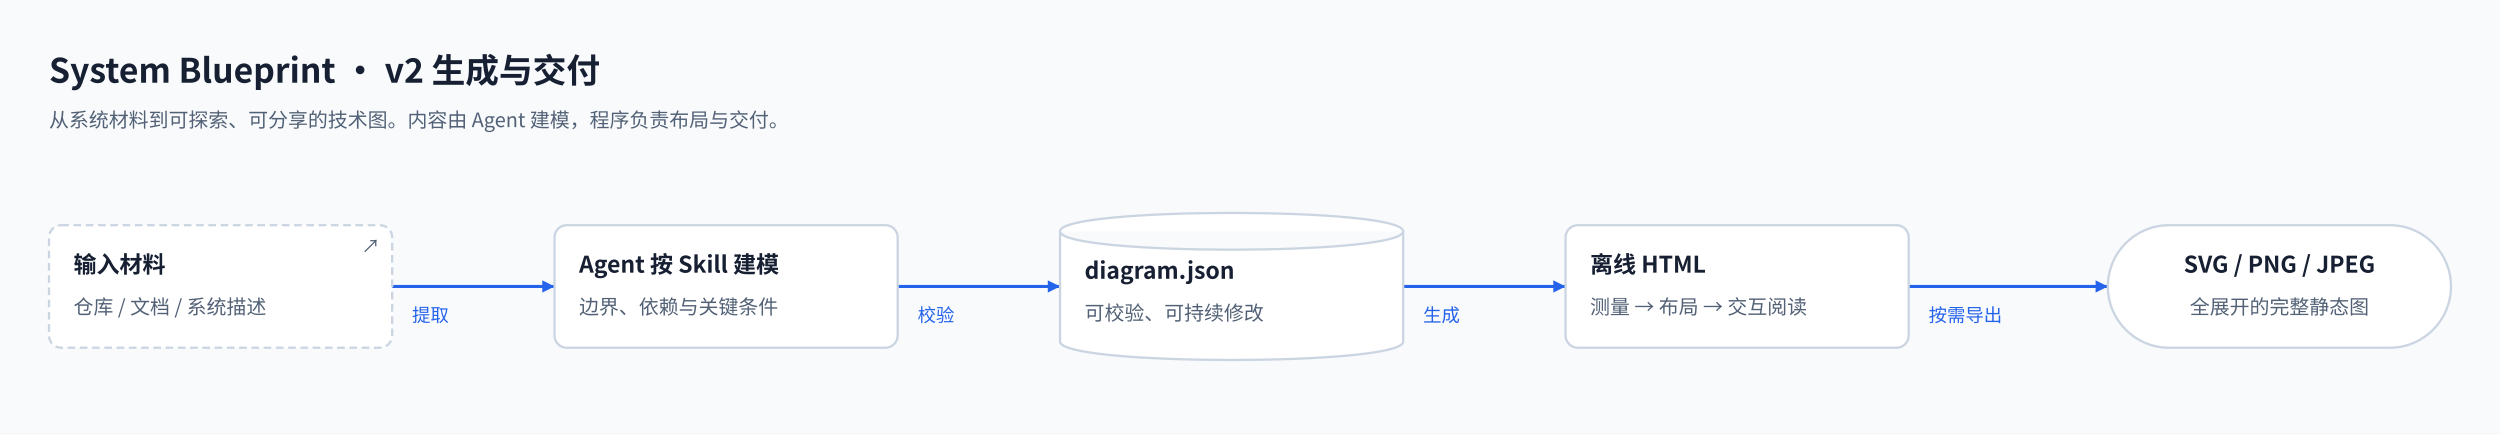
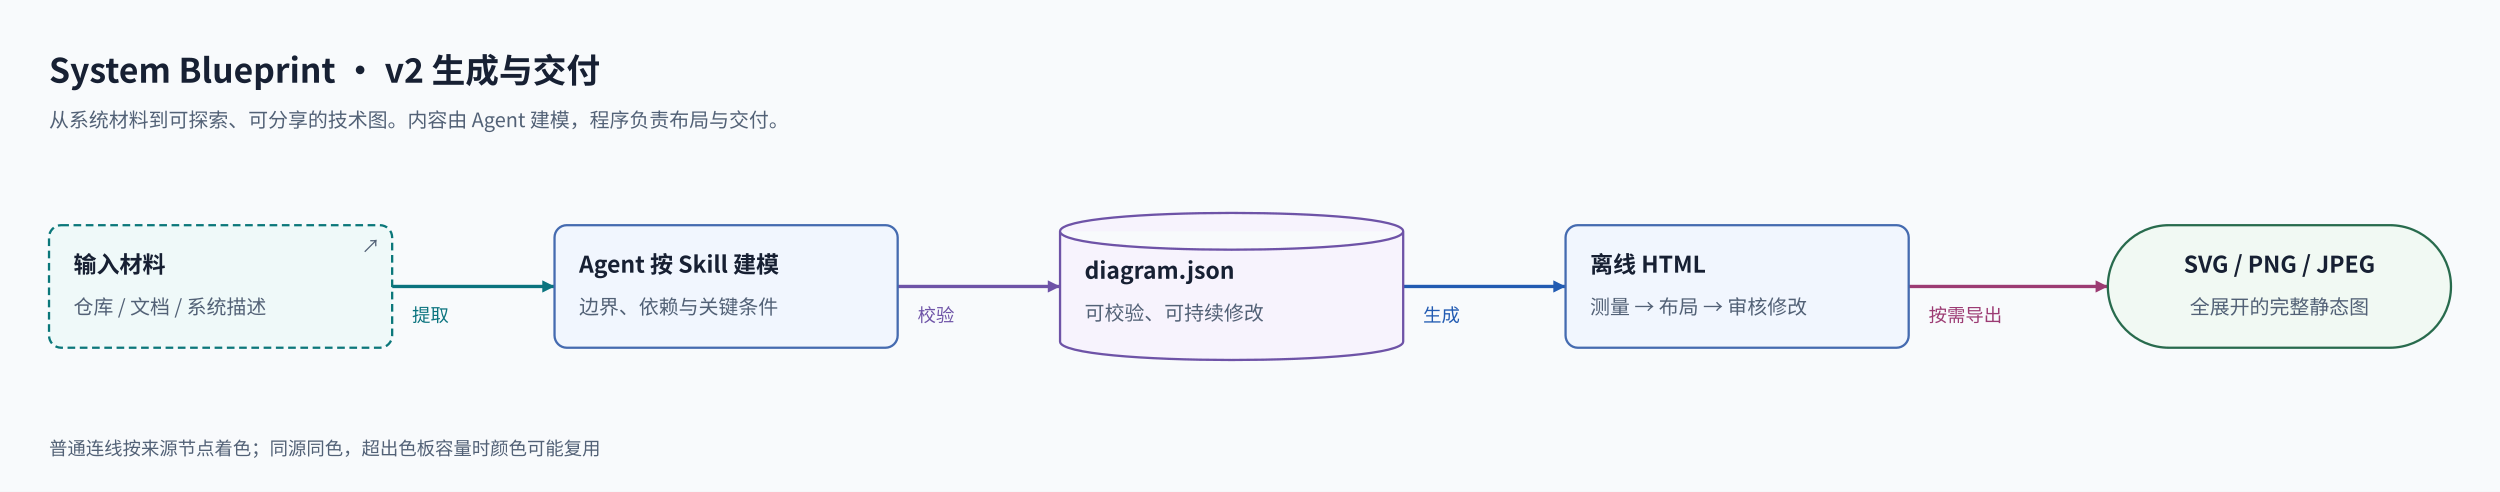
- <svg xmlns="http://www.w3.org/2000/svg" width="1632" role="img" data-theme="light" height="283" viewBox="0 0 1632 283" style="font-family: &quot;Segoe UI&quot;, &quot;Microsoft YaHei&quot;, &quot;Noto Sans CJK SC&quot;, sans-serif;">
-   <rect width="1632" height="283" fill="#F8FAFC" />
+ <svg xmlns="http://www.w3.org/2000/svg" width="1632" role="img" data-theme="light" height="321" viewBox="0 0 1632 321" style="font-family: &quot;Segoe UI&quot;, &quot;Microsoft YaHei&quot;, &quot;Noto Sans CJK SC&quot;, sans-serif;">
+   <rect width="1632" height="321" fill="#F8FAFC" />
  <text x="32" y="54" fill="#172033" font-size="22" font-weight="600">System Blueprint · v2 生成与交付</text>
  <text x="32" y="83" fill="#526176" font-size="13" font-weight="400">从系统材料到可探索、可分享的技术图。内容由 Agent 建模，程序负责布局与交付。</text>
  <svg width="1632" height="160" viewBox="0 0 1632 160" role="group" aria-label="技术图" data-diagram="true" style="font-family: &quot;Segoe UI&quot;, &quot;Microsoft YaHei&quot;, &quot;Noto Sans CJK SC&quot;, sans-serif;" y="107" x="0">
-     <style>.bp-node,.bp-group-toggle,.bp-edge{cursor:pointer}.bp-node:focus{outline:none}.bp-node:focus .bp-shape,.bp-node.bp-selected .bp-shape{stroke:#2563EB;stroke-width:3}.bp-dim{opacity:.2}.bp-related .bp-shape{stroke:#2563EB;stroke-width:2.5}.bp-edge.bp-related .bp-edge-line,.bp-edge.bp-selected .bp-edge-line{stroke:#2563EB;stroke-width:3}.bp-edge:focus .bp-edge-line{stroke:#2563EB;stroke-width:3}.bp-group-toggle:focus rect{stroke:#2563EB;stroke-width:2}.bp-group-toggle:hover rect{fill:#F1F5F9}</style>
+     <style>.bp-node,.bp-group-toggle,.bp-edge{cursor:pointer}.bp-node:focus{outline:none}.bp-node:focus .bp-shape,.bp-node.bp-selected .bp-shape{stroke:#2563EB;stroke-width:3}.bp-dim{opacity:.2}.bp-related .bp-shape{stroke:#2563EB;stroke-width:2.5}.bp-edge.bp-related .bp-edge-line,.bp-edge.bp-selected .bp-edge-line{stroke-width:3}.bp-edge:focus .bp-edge-line{stroke-width:3}.bp-group-toggle:focus rect{stroke:#2563EB;stroke-width:2}.bp-group-toggle:hover rect{fill:#F1F5F9}</style>
    <defs>
-       <marker id="export-1-bp-arrow-normal" markerWidth="8" markerHeight="8" refX="8" refY="4" orient="auto" markerUnits="userSpaceOnUse">
-         <path d="M0 0 L8 4 L0 8 Z" fill="#64748B" />
-       </marker>
-       <marker id="export-1-bp-arrow-accent" markerWidth="8" markerHeight="8" refX="8" refY="4" orient="auto" markerUnits="userSpaceOnUse">
-         <path d="M0 0 L8 4 L0 8 Z" fill="#2563EB" />
-       </marker>
      <marker id="export-1-bp-arrow-exception" markerWidth="8" markerHeight="8" refX="8" refY="4" orient="auto" markerUnits="userSpaceOnUse">
        <path d="M0 0 L8 4 L0 8 Z" fill="#B91C1C" />
      </marker>
+       <marker id="export-1-bp-arrow-feedback" markerWidth="8" markerHeight="8" refX="8" refY="4" orient="auto" markerUnits="userSpaceOnUse">
+         <path d="M0 0 L8 4 L0 8 Z" fill="#915E0A" />
+       </marker>
+       <marker id="export-1-bp-arrow-source-0" markerWidth="8" markerHeight="8" refX="8" refY="4" orient="auto" markerUnits="userSpaceOnUse">
+         <path d="M0 0 L8 4 L0 8 Z" fill="#225BB2" />
+       </marker>
+       <marker id="export-1-bp-arrow-source-1" markerWidth="8" markerHeight="8" refX="8" refY="4" orient="auto" markerUnits="userSpaceOnUse">
+         <path d="M0 0 L8 4 L0 8 Z" fill="#0A737E" />
+       </marker>
+       <marker id="export-1-bp-arrow-source-2" markerWidth="8" markerHeight="8" refX="8" refY="4" orient="auto" markerUnits="userSpaceOnUse">
+         <path d="M0 0 L8 4 L0 8 Z" fill="#6E53A7" />
+       </marker>
+       <marker id="export-1-bp-arrow-source-3" markerWidth="8" markerHeight="8" refX="8" refY="4" orient="auto" markerUnits="userSpaceOnUse">
+         <path d="M0 0 L8 4 L0 8 Z" fill="#286B4D" />
+       </marker>
+       <marker id="export-1-bp-arrow-source-4" markerWidth="8" markerHeight="8" refX="8" refY="4" orient="auto" markerUnits="userSpaceOnUse">
+         <path d="M0 0 L8 4 L0 8 Z" fill="#9C3B73" />
+       </marker>
+       <marker id="export-1-bp-arrow-source-5" markerWidth="8" markerHeight="8" refX="8" refY="4" orient="auto" markerUnits="userSpaceOnUse">
+         <path d="M0 0 L8 4 L0 8 Z" fill="#475569" />
+       </marker>
+       <marker id="export-1-bp-arrow-source-6" markerWidth="8" markerHeight="8" refX="8" refY="4" orient="auto" markerUnits="userSpaceOnUse">
+         <path d="M0 0 L8 4 L0 8 Z" fill="#795548" />
+       </marker>
+       <marker id="export-1-bp-arrow-source-7" markerWidth="8" markerHeight="8" refX="8" refY="4" orient="auto" markerUnits="userSpaceOnUse">
+         <path d="M0 0 L8 4 L0 8 Z" fill="#55700D" />
+       </marker>
+       <marker id="export-1-bp-arrow-source-8" markerWidth="8" markerHeight="8" refX="8" refY="4" orient="auto" markerUnits="userSpaceOnUse">
+         <path d="M0 0 L8 4 L0 8 Z" fill="#822B2B" />
+       </marker>
+       <marker id="export-1-bp-arrow-source-9" markerWidth="8" markerHeight="8" refX="8" refY="4" orient="auto" markerUnits="userSpaceOnUse">
+         <path d="M0 0 L8 4 L0 8 Z" fill="#167E16" />
+       </marker>
+       <marker id="export-1-bp-arrow-source-10" markerWidth="8" markerHeight="8" refX="8" refY="4" orient="auto" markerUnits="userSpaceOnUse">
+         <path d="M0 0 L8 4 L0 8 Z" fill="#953295" />
+       </marker>
+       <marker id="export-1-bp-arrow-source-11" markerWidth="8" markerHeight="8" refX="8" refY="4" orient="auto" markerUnits="userSpaceOnUse">
+         <path d="M0 0 L8 4 L0 8 Z" fill="#6F5625" />
+       </marker>
+       <marker id="export-1-bp-arrow-source-12" markerWidth="8" markerHeight="8" refX="8" refY="4" orient="auto" markerUnits="userSpaceOnUse">
+         <path d="M0 0 L8 4 L0 8 Z" fill="#326395" />
+       </marker>
+       <marker id="export-1-bp-arrow-source-13" markerWidth="8" markerHeight="8" refX="8" refY="4" orient="auto" markerUnits="userSpaceOnUse">
+         <path d="M0 0 L8 4 L0 8 Z" fill="#25256F" />
+       </marker>
+       <marker id="export-1-bp-arrow-source-14" markerWidth="8" markerHeight="8" refX="8" refY="4" orient="auto" markerUnits="userSpaceOnUse">
+         <path d="M0 0 L8 4 L0 8 Z" fill="#11799C" />
+       </marker>
+       <marker id="export-1-bp-arrow-source-15" markerWidth="8" markerHeight="8" refX="8" refY="4" orient="auto" markerUnits="userSpaceOnUse">
+         <path d="M0 0 L8 4 L0 8 Z" fill="#6F3E25" />
+       </marker>
+       <marker id="export-1-bp-arrow-source-16" markerWidth="8" markerHeight="8" refX="8" refY="4" orient="auto" markerUnits="userSpaceOnUse">
+         <path d="M0 0 L8 4 L0 8 Z" fill="#572B82" />
+       </marker>
+       <marker id="export-1-bp-arrow-source-17" markerWidth="8" markerHeight="8" refX="8" refY="4" orient="auto" markerUnits="userSpaceOnUse">
+         <path d="M0 0 L8 4 L0 8 Z" fill="#6F253E" />
+       </marker>
    </defs>
    <rect width="1632" height="160" fill="#F8FAFC" data-background="true" />
-     <g class="bp-edge" data-edge-id="input-model" aria-label="input 到 model：提取">
+     <g class="bp-edge" data-edge-id="input-model" data-edge-kind="data" aria-label="数据：input 到 model：提取">
      <path d="M256 80 L362 80" fill="none" stroke="transparent" stroke-width="16" data-edge-hit="true" />
-       <path d="M256 80 L362 80" fill="none" stroke="#2563EB" stroke-width="2" stroke-dasharray="none" stroke-linejoin="round" marker-end="url(#export-1-bp-arrow-accent)" class="bp-edge-line" />
+       <path d="M256 80 L362 80" fill="none" stroke="#0A737E" stroke-width="2.2" stroke-dasharray="none" stroke-linejoin="round" marker-end="url(#export-1-bp-arrow-source-1)" class="bp-edge-line" />
    </g>
-     <g class="bp-edge" data-edge-id="model-document" aria-label="model 到 document：校验">
+     <g class="bp-edge" data-edge-id="model-document" data-edge-kind="data" aria-label="数据：model 到 document：校验">
      <path d="M586 80 L692 80" fill="none" stroke="transparent" stroke-width="16" data-edge-hit="true" />
-       <path d="M586 80 L692 80" fill="none" stroke="#2563EB" stroke-width="2" stroke-dasharray="none" stroke-linejoin="round" marker-end="url(#export-1-bp-arrow-accent)" class="bp-edge-line" />
+       <path d="M586 80 L692 80" fill="none" stroke="#6E53A7" stroke-width="2.2" stroke-dasharray="none" stroke-linejoin="round" marker-end="url(#export-1-bp-arrow-source-2)" class="bp-edge-line" />
    </g>
-     <g class="bp-edge" data-edge-id="document-view" aria-label="document 到 view：生成">
+     <g class="bp-edge" data-edge-id="document-view" data-edge-kind="data" aria-label="数据：document 到 view：生成">
      <path d="M916 80 L1022 80" fill="none" stroke="transparent" stroke-width="16" data-edge-hit="true" />
-       <path d="M916 80 L1022 80" fill="none" stroke="#2563EB" stroke-width="2" stroke-dasharray="none" stroke-linejoin="round" marker-end="url(#export-1-bp-arrow-accent)" class="bp-edge-line" />
+       <path d="M916 80 L1022 80" fill="none" stroke="#225BB2" stroke-width="2.2" stroke-dasharray="none" stroke-linejoin="round" marker-end="url(#export-1-bp-arrow-source-0)" class="bp-edge-line" />
    </g>
-     <g class="bp-edge" data-edge-id="view-static" aria-label="view 到 static：按需导出">
+     <g class="bp-edge" data-edge-id="view-static" data-edge-kind="data" aria-label="数据：view 到 static：按需导出">
      <path d="M1246 80 L1376 80" fill="none" stroke="transparent" stroke-width="16" data-edge-hit="true" />
-       <path d="M1246 80 L1376 80" fill="none" stroke="#2563EB" stroke-width="2" stroke-dasharray="none" stroke-linejoin="round" marker-end="url(#export-1-bp-arrow-accent)" class="bp-edge-line" />
+       <path d="M1246 80 L1376 80" fill="none" stroke="#9C3B73" stroke-width="2.2" stroke-dasharray="none" stroke-linejoin="round" marker-end="url(#export-1-bp-arrow-source-4)" class="bp-edge-line" />
    </g>
-     <g class="bp-node" data-node-id="input" data-original-node-ids="[&quot;input&quot;]" aria-label="输入材料" transform="translate(32 40)">
-       <rect fill="#FFFFFF" stroke="#CBD5E1" stroke-width="1.5" class="bp-shape" width="224" height="80" rx="8" stroke-dasharray="5 3" />
+     <g class="bp-node" data-node-id="input" data-node-kind="external" data-original-node-ids="[&quot;input&quot;]" aria-label="输入材料" transform="translate(32 40)">
+       <rect stroke="#0B777A" fill="#EFF9F9" stroke-width="1.5" class="bp-shape" width="224" height="80" rx="8" stroke-dasharray="5 3" />
      <text x="16" y="31" fill="#172033" font-size="15" font-weight="600" text-anchor="start" data-text-block="true">
        <tspan x="16" dy="0">输入材料</tspan>
      </text>
      <text x="16" y="58" fill="#526176" font-size="13" font-weight="400" text-anchor="start" data-text-block="true">
        <tspan x="16" dy="0">仓库 / 文档 / 系统描述</tspan>
      </text>
      <text x="204" y="18" fill="#526176" font-size="12">↗</text>
    </g>
-     <g class="bp-node" data-node-id="model" data-original-node-ids="[&quot;model&quot;]" aria-label="Agent 按 Skill 建模" transform="translate(362 40)">
-       <rect fill="#FFFFFF" stroke="#CBD5E1" stroke-width="1.5" class="bp-shape" width="224" height="80" rx="8" stroke-dasharray="none" />
+     <g class="bp-node" data-node-id="model" data-node-kind="process" data-original-node-ids="[&quot;model&quot;]" aria-label="Agent 按 Skill 建模" transform="translate(362 40)">
+       <rect stroke="#456BB0" fill="#F1F6FE" stroke-width="1.5" class="bp-shape" width="224" height="80" rx="8" stroke-dasharray="none" />
      <text x="16" y="31" fill="#172033" font-size="15" font-weight="600" text-anchor="start" data-text-block="true">
        <tspan x="16" dy="0">Agent 按 Skill 建模</tspan>
      </text>
      <text x="16" y="58" fill="#526176" font-size="13" font-weight="400" text-anchor="start" data-text-block="true">
        <tspan x="16" dy="0">边界、依赖与关键条件</tspan>
      </text>
    </g>
-     <g class="bp-node" data-node-id="document" data-original-node-ids="[&quot;document&quot;]" aria-label="diagram.json" transform="translate(692 32)">
-       <path fill="#FFFFFF" stroke="#CBD5E1" stroke-width="1.5" class="bp-shape" d="M0 12 C0 -4 224 -4 224 12 V84 C224 100 0 100 0 84 Z M0 12 C0 28 224 28 224 12" />
+     <g class="bp-node" data-node-id="document" data-node-kind="store" data-original-node-ids="[&quot;document&quot;]" aria-label="diagram.json" transform="translate(692 32)">
+       <path stroke="#6E53A7" fill="#F7F3FD" stroke-width="1.5" class="bp-shape" d="M0 12 C0 -4 224 -4 224 12 V84 C224 100 0 100 0 84 Z M0 12 C0 28 224 28 224 12" />
      <text x="16" y="43" fill="#172033" font-size="15" font-weight="600" text-anchor="start" data-text-block="true">
        <tspan x="16" dy="0">diagram.json</tspan>
      </text>
      <text x="16" y="70" fill="#526176" font-size="13" font-weight="400" text-anchor="start" data-text-block="true">
        <tspan x="16" dy="0">可校验、可持续修改</tspan>
      </text>
    </g>
-     <g class="bp-node" data-node-id="view" data-original-node-ids="[&quot;view&quot;]" aria-label="离线 HTML" transform="translate(1022 40)">
-       <rect fill="#FFFFFF" stroke="#CBD5E1" stroke-width="1.5" class="bp-shape" width="224" height="80" rx="8" stroke-dasharray="none" />
+     <g class="bp-node" data-node-id="view" data-node-kind="process" data-original-node-ids="[&quot;view&quot;]" aria-label="离线 HTML" transform="translate(1022 40)">
+       <rect stroke="#456BB0" fill="#F1F6FE" stroke-width="1.5" class="bp-shape" width="224" height="80" rx="8" stroke-dasharray="none" />
      <text x="16" y="31" fill="#172033" font-size="15" font-weight="600" text-anchor="start" data-text-block="true">
        <tspan x="16" dy="0">离线 HTML</tspan>
      </text>
      <text x="16" y="58" fill="#526176" font-size="13" font-weight="400" text-anchor="start" data-text-block="true">
-         <tspan x="16" dy="0">测量 → 布局 → 交互阅读</tspan>
+         <tspan x="16" dy="0">测量 → 布局 → 审核修改</tspan>
      </text>
    </g>
-     <g class="bp-node" data-node-id="static" data-original-node-ids="[&quot;static&quot;]" aria-label="SVG / PNG / JPEG" transform="translate(1376 40)">
-       <rect fill="#FFFFFF" stroke="#CBD5E1" stroke-width="1.5" class="bp-shape" width="224" height="80" rx="40" stroke-dasharray="none" />
+     <g class="bp-node" data-node-id="static" data-node-kind="end" data-original-node-ids="[&quot;static&quot;]" aria-label="SVG / PNG / JPEG" transform="translate(1376 40)">
+       <rect stroke="#286B4D" fill="#F1F9F3" stroke-width="1.5" class="bp-shape" width="224" height="80" rx="40" stroke-dasharray="none" />
      <text x="112" y="31" fill="#172033" font-size="15" font-weight="600" text-anchor="middle" data-text-block="true">
        <tspan x="112" dy="0">SVG / PNG / JPEG</tspan>
      </text>
      <text x="112" y="58" fill="#526176" font-size="13" font-weight="400" text-anchor="middle" data-text-block="true">
        <tspan x="112" dy="0">全展开的完整静态图</tspan>
      </text>
    </g>
    <g data-edge-labels="true">
      <g data-label-edge-id="input-model" pointer-events="none">
        <rect x="264" y="89" width="34" height="22" rx="3" fill="#F8FAFC" />
-         <text x="269" y="103" fill="#2563EB" font-size="12" font-weight="400" text-anchor="start" data-text-block="true">
+         <text x="269" y="103" fill="#0A737E" font-size="12" font-weight="400" text-anchor="start" data-text-block="true">
          <tspan x="269" dy="0">提取</tspan>
        </text>
      </g>
      <g data-label-edge-id="model-document" pointer-events="none">
        <rect x="594" y="89" width="34" height="22" rx="3" fill="#F8FAFC" />
-         <text x="599" y="103" fill="#2563EB" font-size="12" font-weight="400" text-anchor="start" data-text-block="true">
+         <text x="599" y="103" fill="#6E53A7" font-size="12" font-weight="400" text-anchor="start" data-text-block="true">
          <tspan x="599" dy="0">校验</tspan>
        </text>
      </g>
      <g data-label-edge-id="document-view" pointer-events="none">
        <rect x="924" y="89" width="34" height="22" rx="3" fill="#F8FAFC" />
-         <text x="929" y="103" fill="#2563EB" font-size="12" font-weight="400" text-anchor="start" data-text-block="true">
+         <text x="929" y="103" fill="#225BB2" font-size="12" font-weight="400" text-anchor="start" data-text-block="true">
          <tspan x="929" dy="0">生成</tspan>
        </text>
      </g>
      <g data-label-edge-id="view-static" pointer-events="none">
        <rect x="1254" y="89" width="58" height="22" rx="3" fill="#F8FAFC" />
-         <text x="1259" y="103" fill="#2563EB" font-size="12" font-weight="400" text-anchor="start" data-text-block="true">
+         <text x="1259" y="103" fill="#9C3B73" font-size="12" font-weight="400" text-anchor="start" data-text-block="true">
          <tspan x="1259" dy="0">按需导出</tspan>
        </text>
      </g>
    </g>
  </svg>
+   <text x="32" y="297" fill="#526176" font-size="12">普通连线按来源节点着色；同源同色，超出色板容量时颜色可能复用</text>
</svg>
